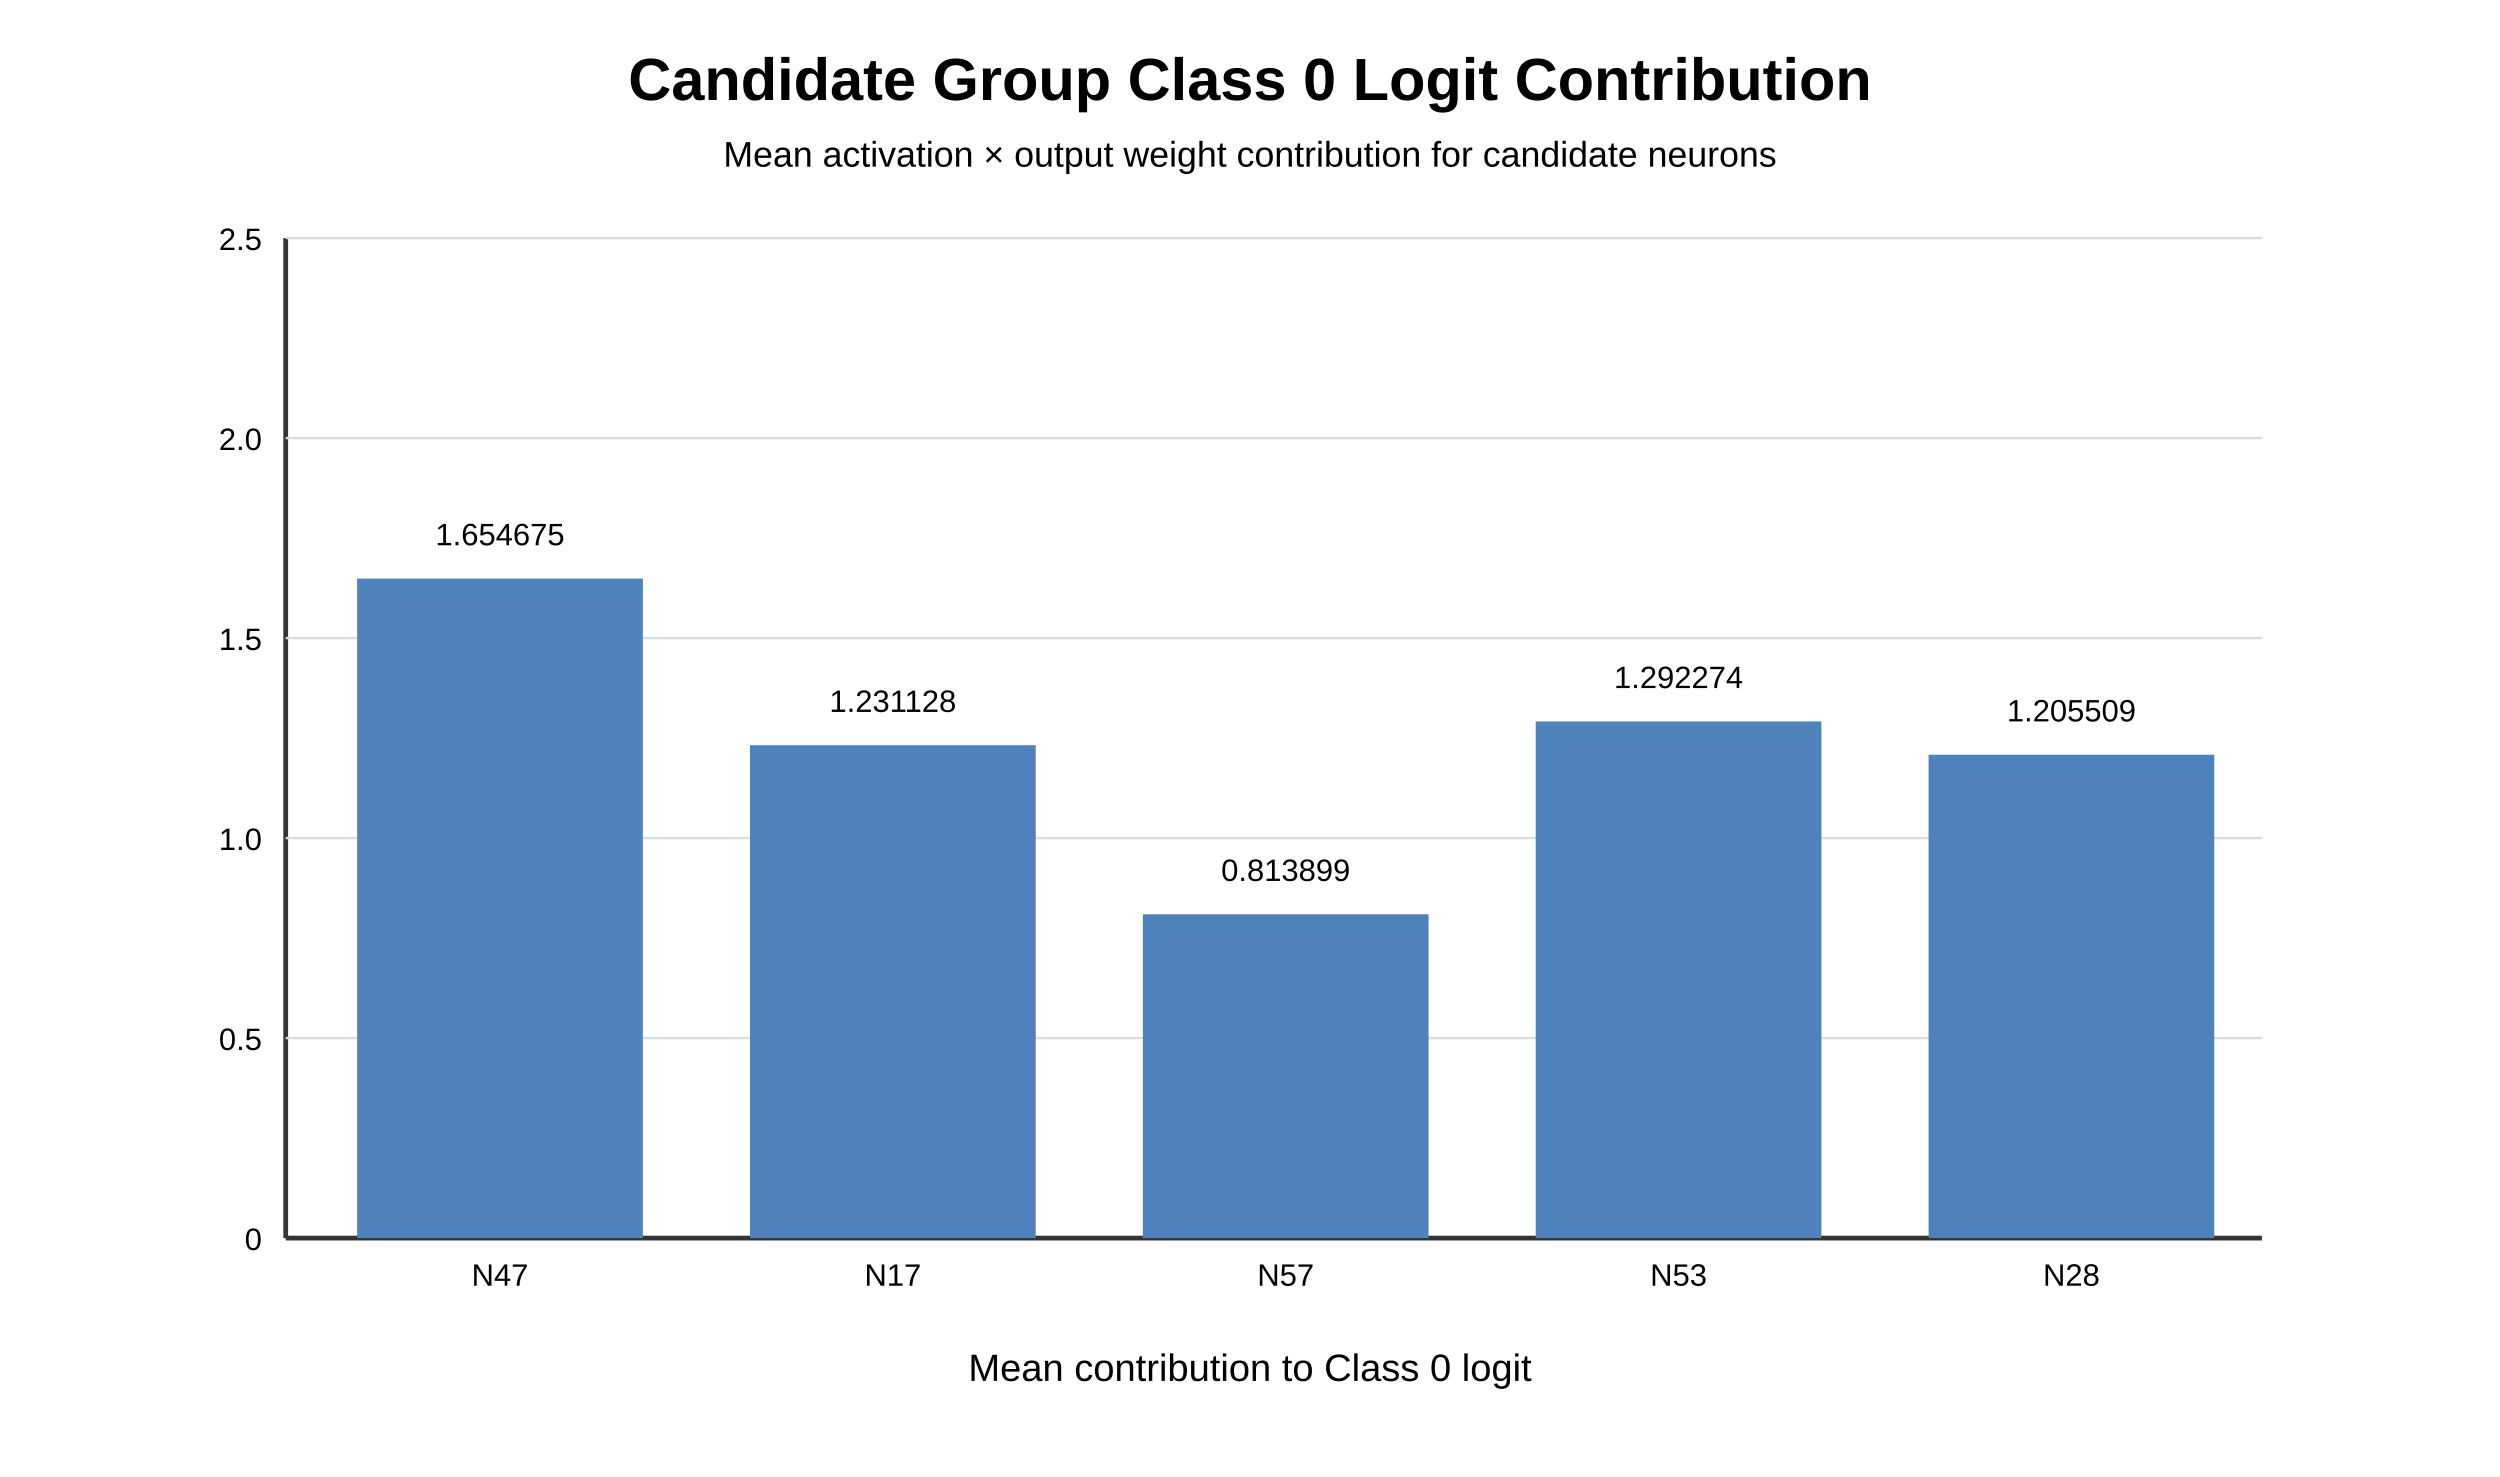
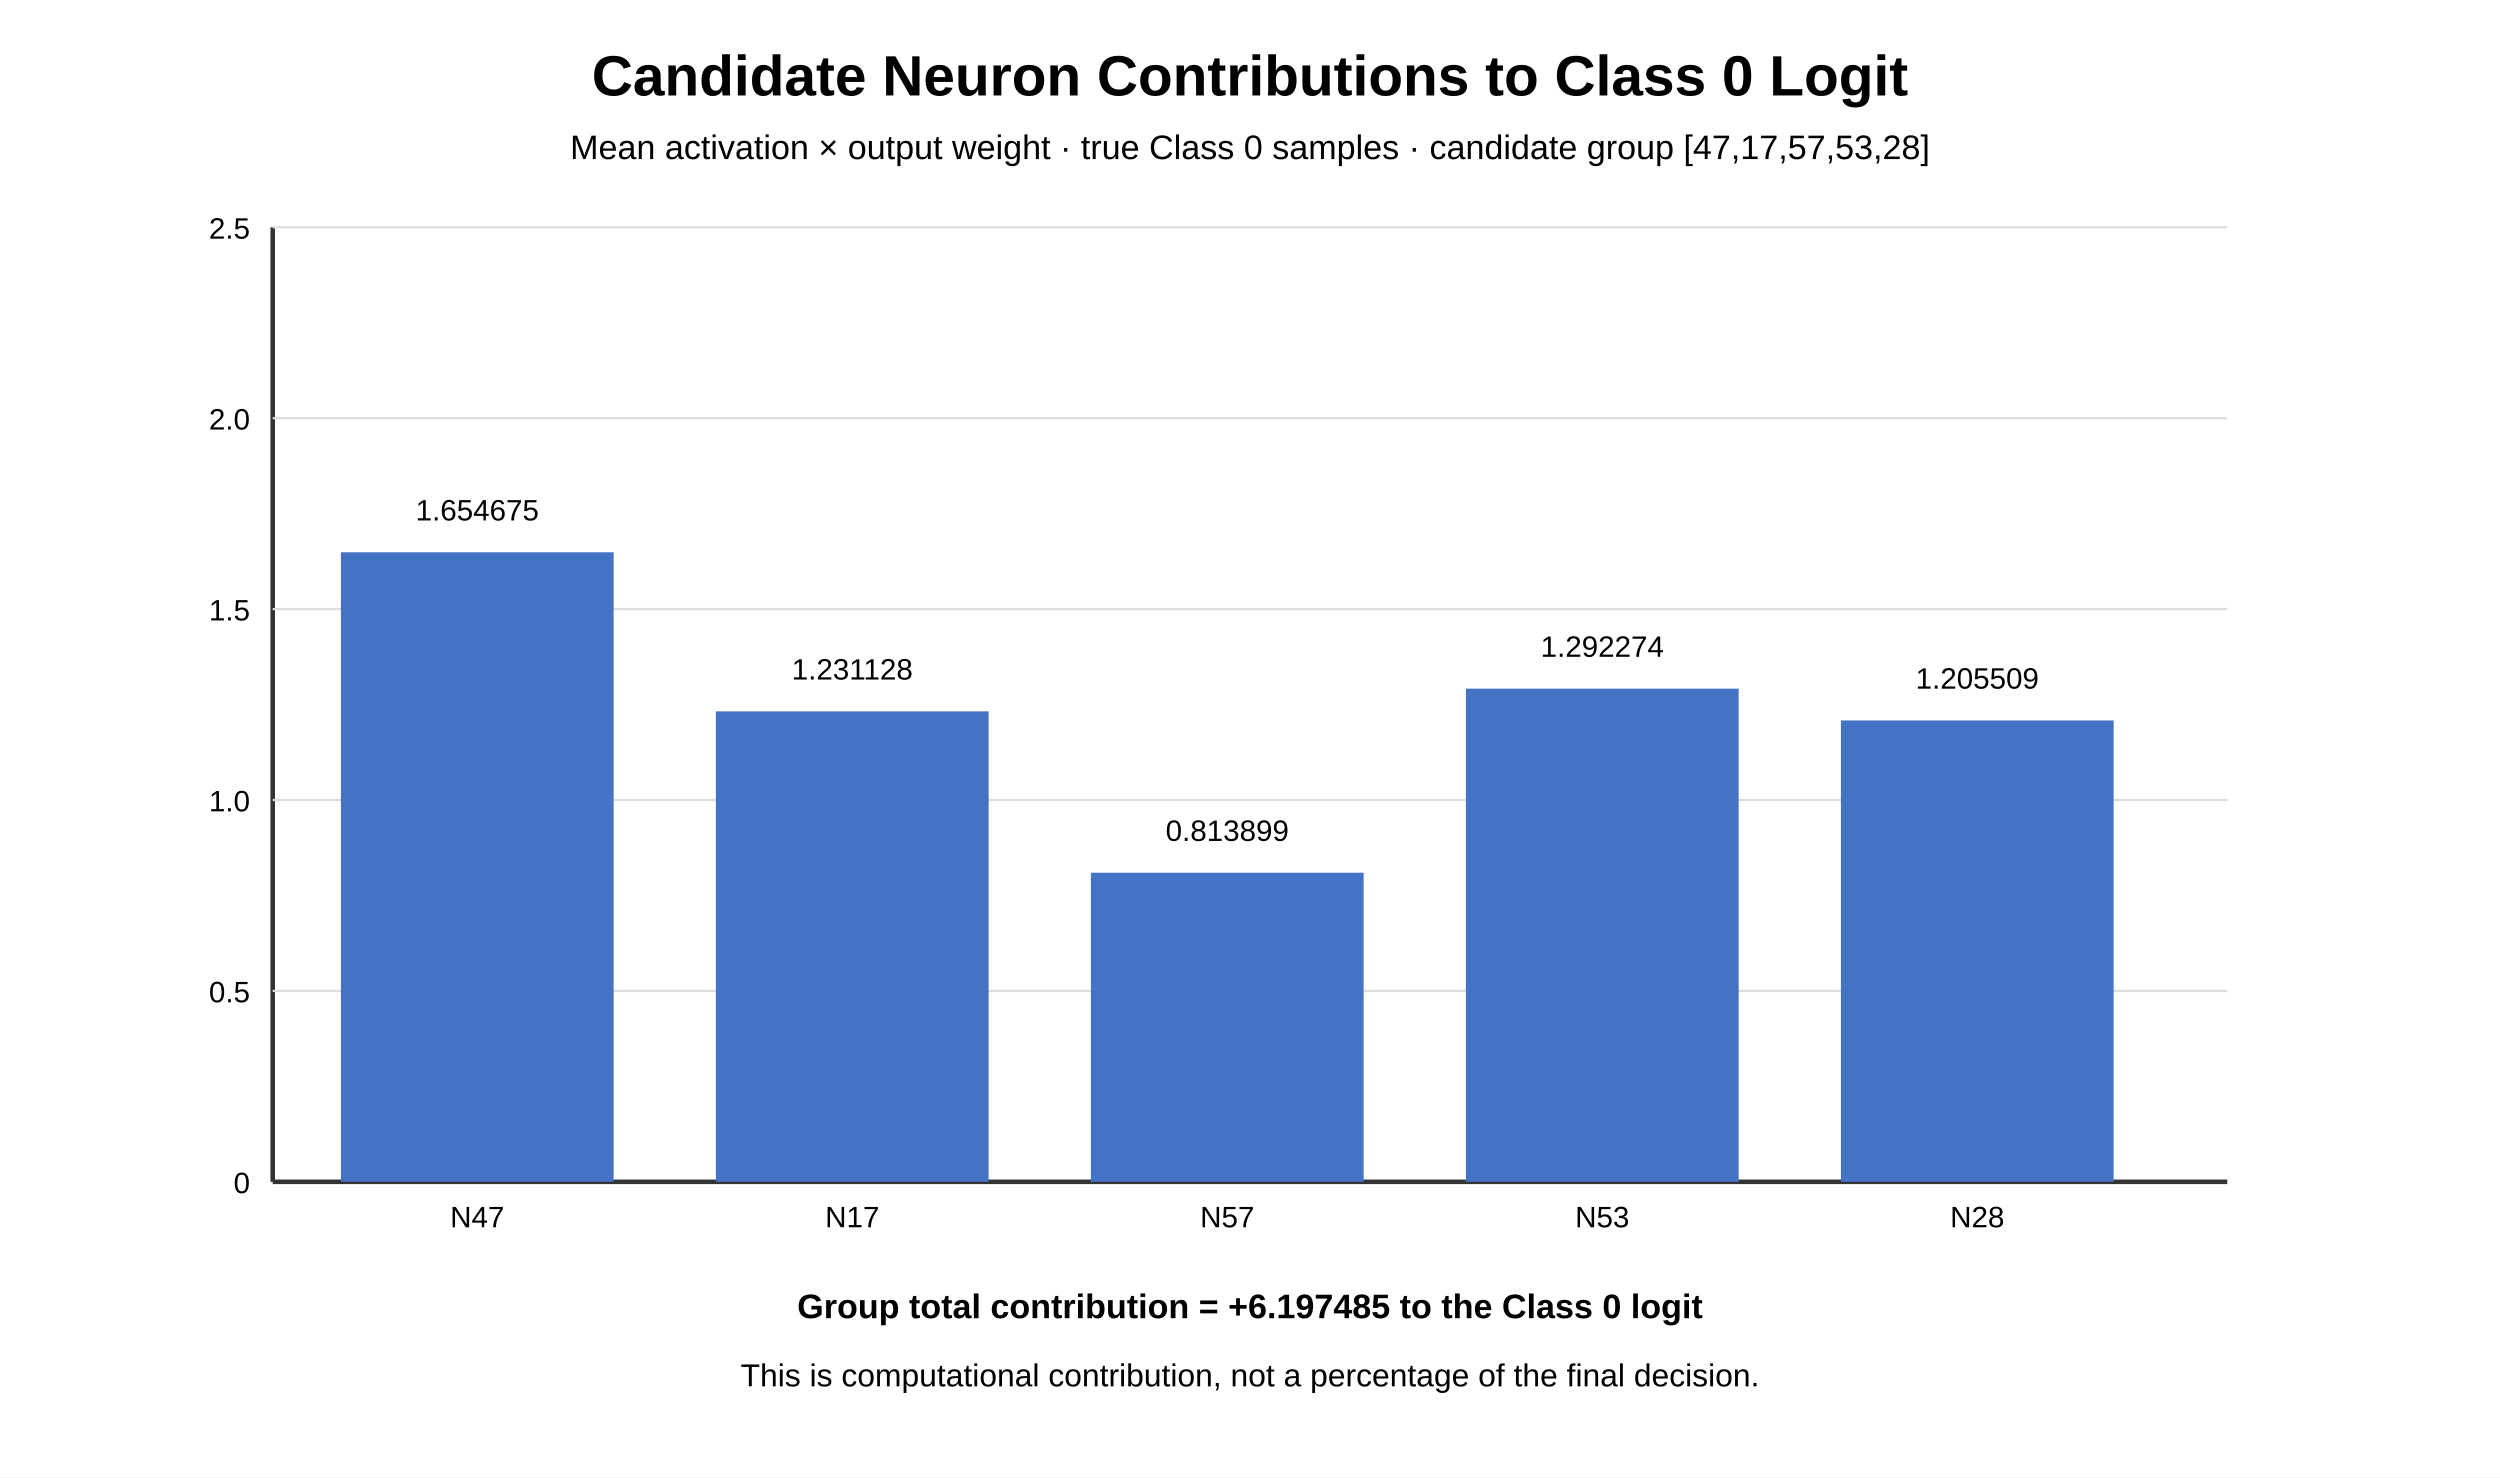
- <svg xmlns="http://www.w3.org/2000/svg" width="1050" height="620" viewBox="0 0 1050 620">
-   <rect width="1050" height="620" fill="white" />
-   <text x="525" y="42" text-anchor="middle" font-family="Arial" font-size="25" font-weight="bold">Candidate Group Class 0 Logit Contribution</text>
-   <text x="525" y="70" text-anchor="middle" font-family="Arial" font-size="15">Mean activation × output weight contribution for candidate neurons</text>
-   <line x1="120" y1="520" x2="950" y2="520" stroke="#333" stroke-width="2" />
+ <svg xmlns="http://www.w3.org/2000/svg" width="1100" height="650" viewBox="0 0 1100 650">
+   <rect width="1100" height="650" fill="white" />
+   <text x="550" y="42" text-anchor="middle" font-family="Arial" font-size="25" font-weight="bold">Candidate Neuron Contributions to Class 0 Logit</text>
+   <text x="550" y="70" text-anchor="middle" font-family="Arial" font-size="15">Mean activation × output weight · true Class 0 samples · candidate group [47,17,57,53,28]</text>
+   <line x1="120" y1="520" x2="980" y2="520" stroke="#333" stroke-width="2" />
  <line x1="120" y1="100" x2="120" y2="520" stroke="#333" stroke-width="2" />
  <g stroke="#ddd">
-     <line x1="120" y1="436" x2="950" y2="436" />
-     <line x1="120" y1="352" x2="950" y2="352" />
-     <line x1="120" y1="268" x2="950" y2="268" />
-     <line x1="120" y1="184" x2="950" y2="184" />
-     <line x1="120" y1="100" x2="950" y2="100" />
+     <line x1="120" y1="436" x2="980" y2="436" />
+     <line x1="120" y1="352" x2="980" y2="352" />
+     <line x1="120" y1="268" x2="980" y2="268" />
+     <line x1="120" y1="184" x2="980" y2="184" />
+     <line x1="120" y1="100" x2="980" y2="100" />
  </g>
  <g font-family="Arial" font-size="13" text-anchor="end">
    <text x="110" y="525">0</text>
    <text x="110" y="441">0.5</text>
    <text x="110" y="357">1.0</text>
    <text x="110" y="273">1.5</text>
    <text x="110" y="189">2.0</text>
    <text x="110" y="105">2.5</text>
  </g>
-   <g fill="#4f81bd">
+   <g fill="#4472C4">
    <rect x="150" y="243" width="120" height="277" />
    <rect x="315" y="313" width="120" height="207" />
    <rect x="480" y="384" width="120" height="136" />
    <rect x="645" y="303" width="120" height="217" />
    <rect x="810" y="317" width="120" height="203" />
  </g>
  <g font-family="Arial" font-size="13" text-anchor="middle">
    <text x="210" y="229">1.654675</text>
    <text x="375" y="299">1.231128</text>
    <text x="540" y="370">0.813899</text>
    <text x="705" y="289">1.292274</text>
    <text x="870" y="303">1.205509</text>
    <text x="210" y="540">N47</text>
    <text x="375" y="540">N17</text>
    <text x="540" y="540">N57</text>
    <text x="705" y="540">N53</text>
    <text x="870" y="540">N28</text>
  </g>
-   <text x="525" y="580" text-anchor="middle" font-family="Arial" font-size="16">Mean contribution to Class 0 logit</text>
+   <text x="550" y="580" text-anchor="middle" font-family="Arial" font-size="15" font-weight="bold">Group total contribution = +6.197485 to the Class 0 logit</text>
+   <text x="550" y="610" text-anchor="middle" font-family="Arial" font-size="14">This is computational contribution, not a percentage of the final decision.</text>
</svg>
